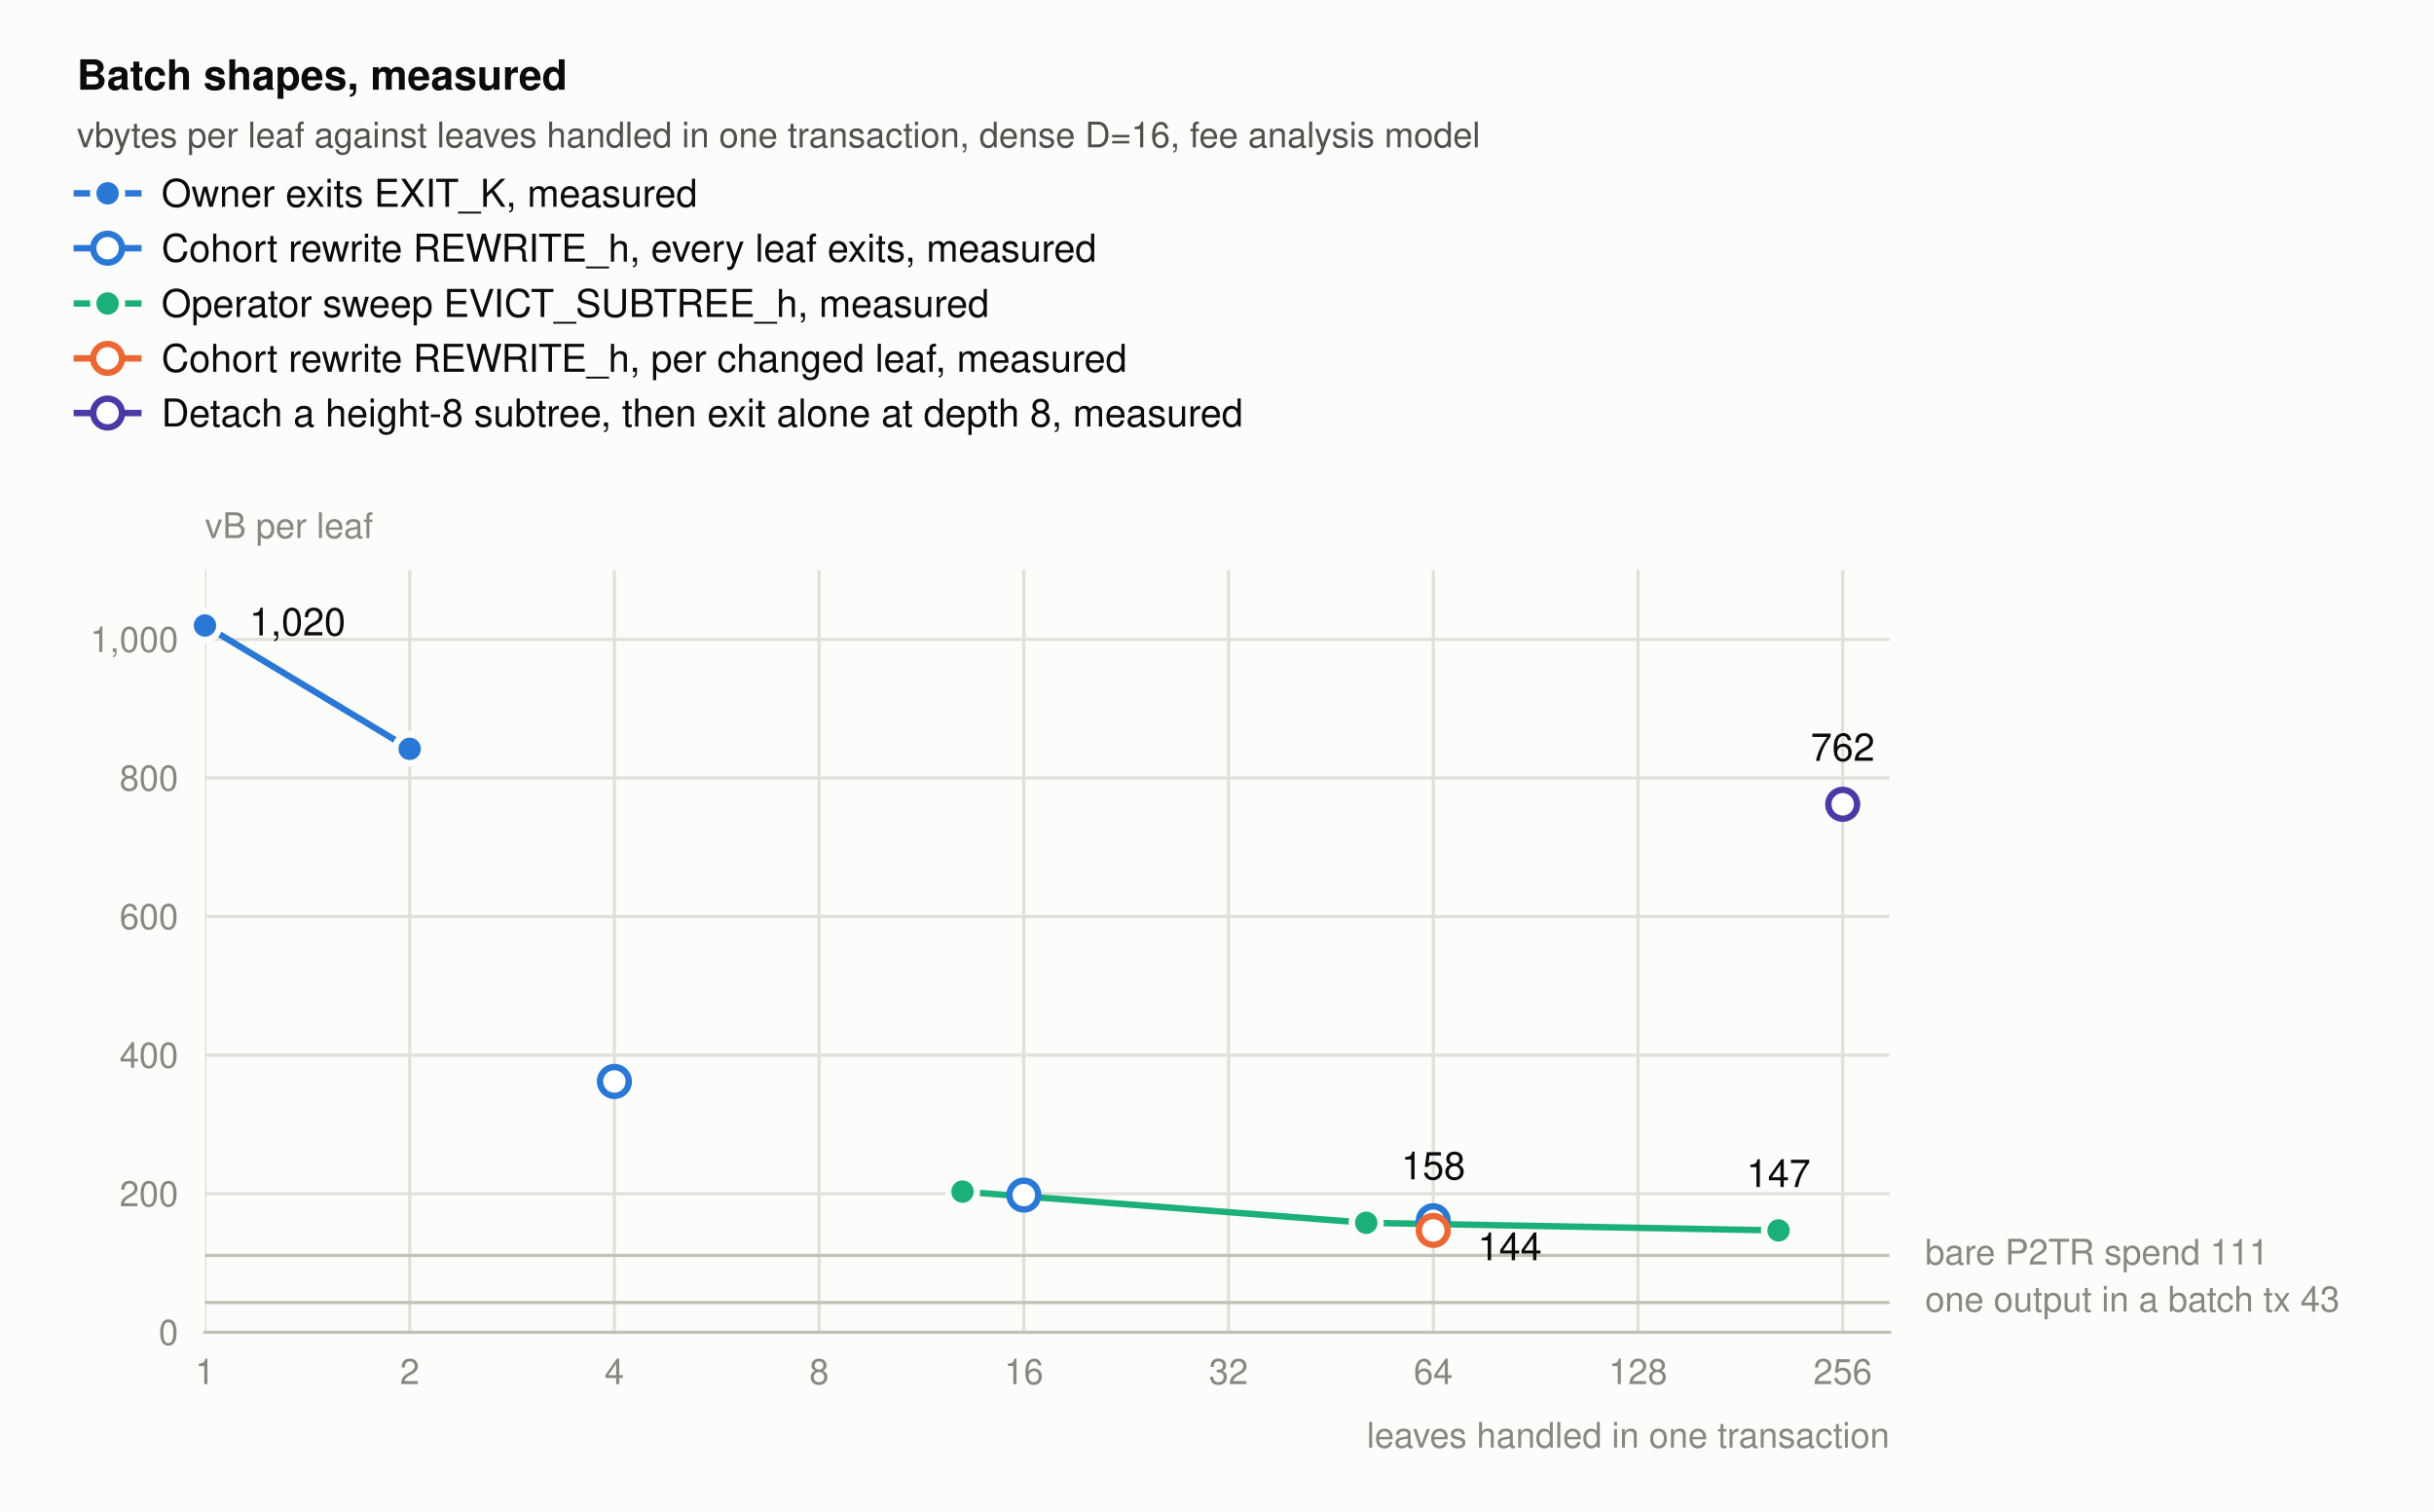
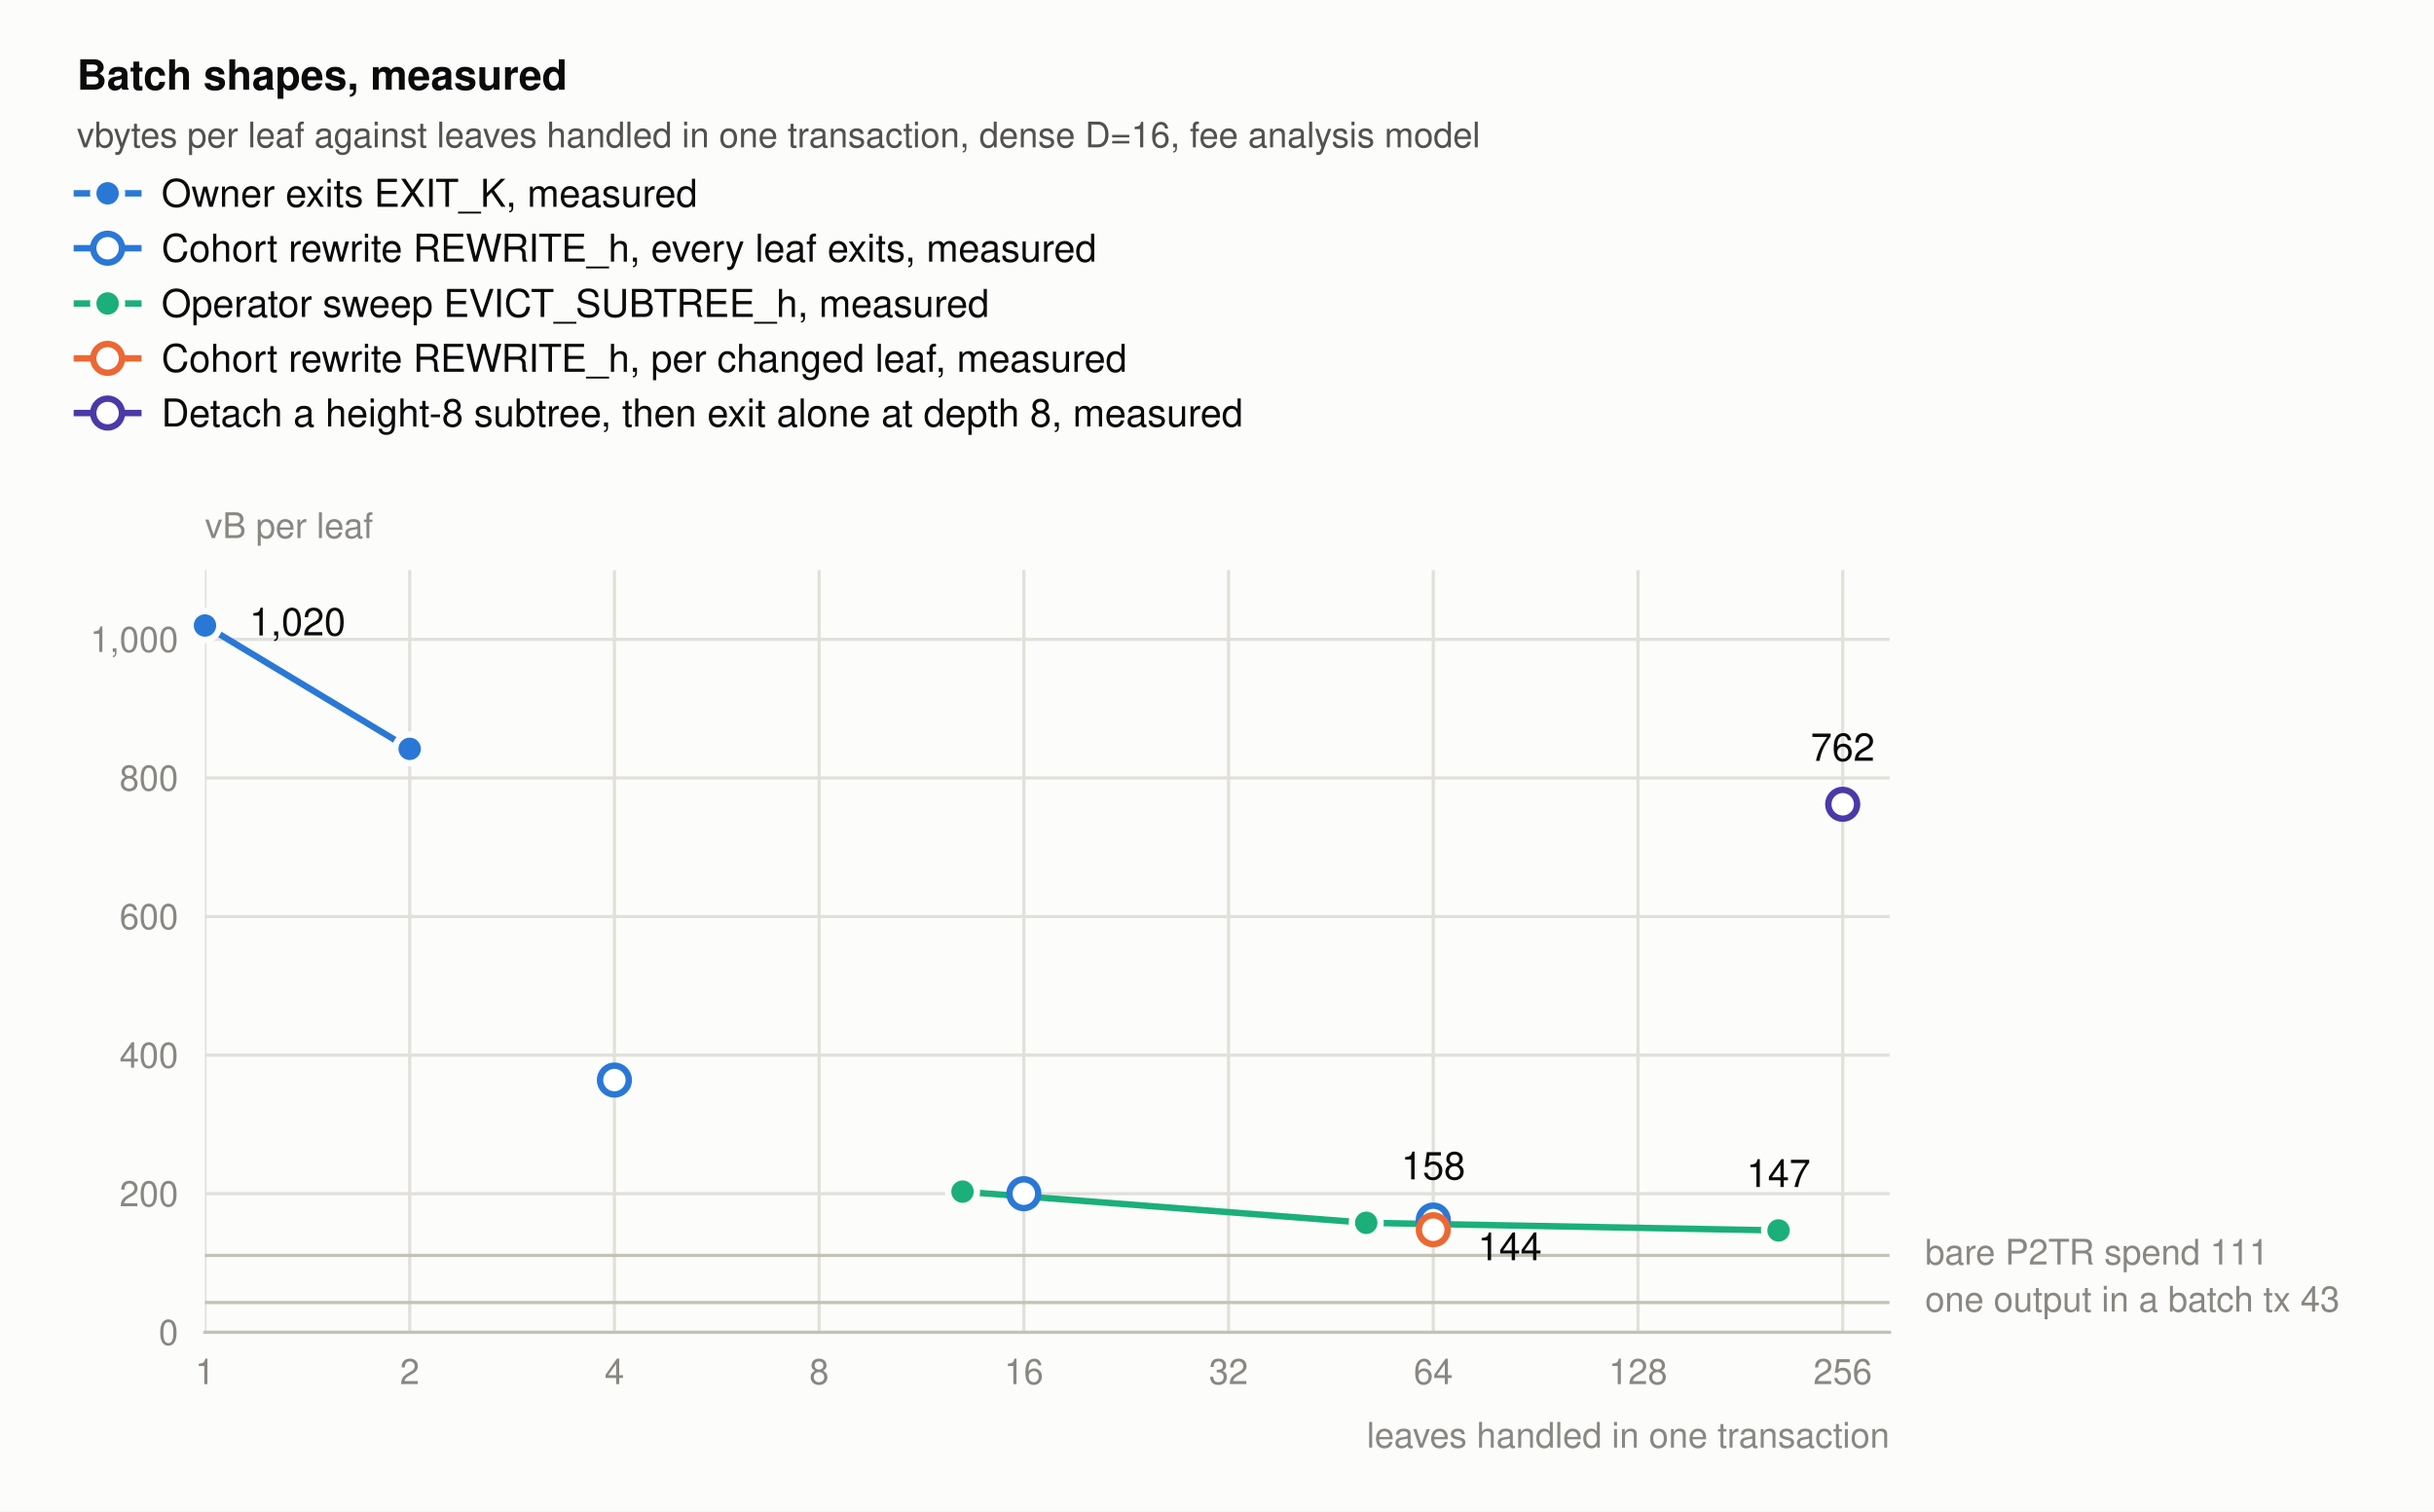
<svg xmlns="http://www.w3.org/2000/svg" xmlns:xlink="http://www.w3.org/1999/xlink" width="547.2pt" height="339.84pt" viewBox="0 0 547.2 339.84" version="1.1">
  <defs>
    <style type="text/css">*{stroke-linejoin: round; stroke-linecap: butt}</style>
  </defs>
  <g id="figure_1">
    <g id="patch_1">
      <path d="M 0 339.84  L 547.2 339.84  L 547.2 0  L 0 0  z " style="fill: #fcfcfb" />
    </g>
    <g id="axes_1">
      <g id="patch_2">
        <path d="M 46.08 299.52  L 424.8 299.52  L 424.8 128.16  L 46.08 128.16  z " style="fill: #fcfcfb" />
      </g>
      <g id="matplotlib.axis_1">
        <g id="xtick_1">
          <g id="line2d_1">
            <path d="M 46.08 299.52  L 46.08 128.16  " clip-path="url(#pfe6370a2b9)" style="fill: none; stroke: #e1e0d9; stroke-width: 0.72; stroke-linecap: square" />
          </g>
          <g id="line2d_2" />
          <g id="text_1">
            <text style="font-size: 7.92px; font-family: 'Helvetica Neue', 'Helvetica', 'Arial', 'DejaVu Sans', sans-serif; text-anchor: middle; fill: #898781" x="46.08" y="311.175" transform="rotate(-0 46.08 311.1754)">1</text>
          </g>
        </g>
        <g id="xtick_2">
          <g id="line2d_3">
            <path d="M 92.104 299.52  L 92.104 128.16  " clip-path="url(#pfe6370a2b9)" style="fill: none; stroke: #e1e0d9; stroke-width: 0.72; stroke-linecap: square" />
          </g>
          <g id="line2d_4" />
          <g id="text_2">
            <text style="font-size: 7.92px; font-family: 'Helvetica Neue', 'Helvetica', 'Arial', 'DejaVu Sans', sans-serif; text-anchor: middle; fill: #898781" x="92.104" y="311.175" transform="rotate(-0 92.10362 311.1754)">2</text>
          </g>
        </g>
        <g id="xtick_3">
          <g id="line2d_5">
            <path d="M 138.127 299.52  L 138.127 128.16  " clip-path="url(#pfe6370a2b9)" style="fill: none; stroke: #e1e0d9; stroke-width: 0.72; stroke-linecap: square" />
          </g>
          <g id="line2d_6" />
          <g id="text_3">
            <text style="font-size: 7.92px; font-family: 'Helvetica Neue', 'Helvetica', 'Arial', 'DejaVu Sans', sans-serif; text-anchor: middle; fill: #898781" x="138.127" y="311.175" transform="rotate(-0 138.1272 311.1754)">4</text>
          </g>
        </g>
        <g id="xtick_4">
          <g id="line2d_7">
            <path d="M 184.151 299.52  L 184.151 128.16  " clip-path="url(#pfe6370a2b9)" style="fill: none; stroke: #e1e0d9; stroke-width: 0.72; stroke-linecap: square" />
          </g>
          <g id="line2d_8" />
          <g id="text_4">
            <text style="font-size: 7.92px; font-family: 'Helvetica Neue', 'Helvetica', 'Arial', 'DejaVu Sans', sans-serif; text-anchor: middle; fill: #898781" x="184.151" y="311.175" transform="rotate(-0 184.1509 311.1754)">8</text>
          </g>
        </g>
        <g id="xtick_5">
          <g id="line2d_9">
            <path d="M 230.174 299.52  L 230.174 128.16  " clip-path="url(#pfe6370a2b9)" style="fill: none; stroke: #e1e0d9; stroke-width: 0.72; stroke-linecap: square" />
          </g>
          <g id="line2d_10" />
          <g id="text_5">
            <text style="font-size: 7.92px; font-family: 'Helvetica Neue', 'Helvetica', 'Arial', 'DejaVu Sans', sans-serif; text-anchor: middle; fill: #898781" x="230.174" y="311.175" transform="rotate(-0 230.1745 311.1754)">16</text>
          </g>
        </g>
        <g id="xtick_6">
          <g id="line2d_11">
            <path d="M 276.198 299.52  L 276.198 128.16  " clip-path="url(#pfe6370a2b9)" style="fill: none; stroke: #e1e0d9; stroke-width: 0.72; stroke-linecap: square" />
          </g>
          <g id="line2d_12" />
          <g id="text_6">
            <text style="font-size: 7.92px; font-family: 'Helvetica Neue', 'Helvetica', 'Arial', 'DejaVu Sans', sans-serif; text-anchor: middle; fill: #898781" x="276.198" y="311.175" transform="rotate(-0 276.1981 311.1754)">32</text>
          </g>
        </g>
        <g id="xtick_7">
          <g id="line2d_13">
            <path d="M 322.222 299.52  L 322.222 128.16  " clip-path="url(#pfe6370a2b9)" style="fill: none; stroke: #e1e0d9; stroke-width: 0.72; stroke-linecap: square" />
          </g>
          <g id="line2d_14" />
          <g id="text_7">
            <text style="font-size: 7.92px; font-family: 'Helvetica Neue', 'Helvetica', 'Arial', 'DejaVu Sans', sans-serif; text-anchor: middle; fill: #898781" x="322.222" y="311.175" transform="rotate(-0 322.2217 311.1754)">64</text>
          </g>
        </g>
        <g id="xtick_8">
          <g id="line2d_15">
            <path d="M 368.245 299.52  L 368.245 128.16  " clip-path="url(#pfe6370a2b9)" style="fill: none; stroke: #e1e0d9; stroke-width: 0.72; stroke-linecap: square" />
          </g>
          <g id="line2d_16" />
          <g id="text_8">
            <text style="font-size: 7.92px; font-family: 'Helvetica Neue', 'Helvetica', 'Arial', 'DejaVu Sans', sans-serif; text-anchor: middle; fill: #898781" x="368.245" y="311.175" transform="rotate(-0 368.2453 311.1754)">128</text>
          </g>
        </g>
        <g id="xtick_9">
          <g id="line2d_17">
            <path d="M 414.269 299.52  L 414.269 128.16  " clip-path="url(#pfe6370a2b9)" style="fill: none; stroke: #e1e0d9; stroke-width: 0.72; stroke-linecap: square" />
          </g>
          <g id="line2d_18" />
          <g id="text_9">
            <text style="font-size: 7.92px; font-family: 'Helvetica Neue', 'Helvetica', 'Arial', 'DejaVu Sans', sans-serif; text-anchor: middle; fill: #898781" x="414.269" y="311.175" transform="rotate(-0 414.2689 311.1754)">256</text>
          </g>
        </g>
      </g>
      <g id="matplotlib.axis_2">
        <g id="ytick_1">
          <g id="line2d_19">
            <path d="M 46.08 299.52  L 424.8 299.52  " clip-path="url(#pfe6370a2b9)" style="fill: none; stroke: #e1e0d9; stroke-width: 0.72; stroke-linecap: square" />
          </g>
          <g id="line2d_20" />
          <g id="text_10">
            <text style="font-size: 7.92px; font-family: 'Helvetica Neue', 'Helvetica', 'Arial', 'DejaVu Sans', sans-serif; text-anchor: end; fill: #898781" x="40.08" y="302.348" transform="rotate(-0 40.08 302.3477)">0</text>
          </g>
        </g>
        <g id="ytick_2">
          <g id="line2d_21">
            <path d="M 46.08 268.364  L 424.8 268.364  " clip-path="url(#pfe6370a2b9)" style="fill: none; stroke: #e1e0d9; stroke-width: 0.72; stroke-linecap: square" />
          </g>
          <g id="line2d_22" />
          <g id="text_11">
            <text style="font-size: 7.92px; font-family: 'Helvetica Neue', 'Helvetica', 'Arial', 'DejaVu Sans', sans-serif; text-anchor: end; fill: #898781" x="40.08" y="271.191" transform="rotate(-0 40.08 271.1913)">200</text>
          </g>
        </g>
        <g id="ytick_3">
          <g id="line2d_23">
            <path d="M 46.08 237.207  L 424.8 237.207  " clip-path="url(#pfe6370a2b9)" style="fill: none; stroke: #e1e0d9; stroke-width: 0.72; stroke-linecap: square" />
          </g>
          <g id="line2d_24" />
          <g id="text_12">
            <text style="font-size: 7.92px; font-family: 'Helvetica Neue', 'Helvetica', 'Arial', 'DejaVu Sans', sans-serif; text-anchor: end; fill: #898781" x="40.08" y="240.035" transform="rotate(-0 40.08 240.035)">400</text>
          </g>
        </g>
        <g id="ytick_4">
          <g id="line2d_25">
            <path d="M 46.08 206.051  L 424.8 206.051  " clip-path="url(#pfe6370a2b9)" style="fill: none; stroke: #e1e0d9; stroke-width: 0.72; stroke-linecap: square" />
          </g>
          <g id="line2d_26" />
          <g id="text_13">
            <text style="font-size: 7.92px; font-family: 'Helvetica Neue', 'Helvetica', 'Arial', 'DejaVu Sans', sans-serif; text-anchor: end; fill: #898781" x="40.08" y="208.879" transform="rotate(-0 40.08 208.8786)">600</text>
          </g>
        </g>
        <g id="ytick_5">
          <g id="line2d_27">
            <path d="M 46.08 174.895  L 424.8 174.895  " clip-path="url(#pfe6370a2b9)" style="fill: none; stroke: #e1e0d9; stroke-width: 0.72; stroke-linecap: square" />
          </g>
          <g id="line2d_28" />
          <g id="text_14">
            <text style="font-size: 7.92px; font-family: 'Helvetica Neue', 'Helvetica', 'Arial', 'DejaVu Sans', sans-serif; text-anchor: end; fill: #898781" x="40.08" y="177.722" transform="rotate(-0 40.08 177.7222)">800</text>
          </g>
        </g>
        <g id="ytick_6">
          <g id="line2d_29">
            <path d="M 46.08 143.738  L 424.8 143.738  " clip-path="url(#pfe6370a2b9)" style="fill: none; stroke: #e1e0d9; stroke-width: 0.72; stroke-linecap: square" />
          </g>
          <g id="line2d_30" />
          <g id="text_15">
            <text style="font-size: 7.92px; font-family: 'Helvetica Neue', 'Helvetica', 'Arial', 'DejaVu Sans', sans-serif; text-anchor: end; fill: #898781" x="40.08" y="146.566" transform="rotate(-0 40.08 146.5659)">1,000</text>
          </g>
        </g>
      </g>
      <g id="line2d_31">
        <path d="M 46.08 282.228  L 424.8 282.228  " clip-path="url(#pfe6370a2b9)" style="fill: none; stroke: #c3c2b7; stroke-width: 0.72; stroke-linecap: square" />
      </g>
      <g id="line2d_32">
        <path d="M 46.08 292.821  L 424.8 292.821  " clip-path="url(#pfe6370a2b9)" style="fill: none; stroke: #c3c2b7; stroke-width: 0.72; stroke-linecap: square" />
      </g>
      <g id="patch_3">
        <path d="M 46.08 299.52  L 424.8 299.52  " style="fill: none; stroke: #c3c2b7; stroke-width: 0.72; stroke-linejoin: miter; stroke-linecap: square" />
      </g>
      <g id="text_16">
        <text style="font-size: 7.92px; font-family: 'Helvetica Neue', 'Helvetica', 'Arial', 'DejaVu Sans', sans-serif; text-anchor: start; fill: #898781" x="432.8" y="284.276" transform="rotate(-0 432.8 284.2757)">bare P2TR spend 111</text>
      </g>
      <g id="text_17">
        <text style="font-size: 7.92px; font-family: 'Helvetica Neue', 'Helvetica', 'Arial', 'DejaVu Sans', sans-serif; text-anchor: start; fill: #898781" x="432.8" y="294.869" transform="rotate(-0 432.8 294.8688)">one output in a batch tx 43</text>
      </g>
      <g id="line2d_33">
        <path d="M 216.388 267.896  L 307.146 274.906  L 399.841 276.62  " clip-path="url(#pfe6370a2b9)" style="fill: none; stroke: #1baf7a; stroke-width: 1.44; stroke-linecap: round" />
      </g>
      <g id="line2d_34">
        <path d="M 46.08 140.623  L 92.104 168.352  " clip-path="url(#pfe6370a2b9)" style="fill: none; stroke: #2a78d6; stroke-width: 1.44; stroke-linecap: round" />
      </g>
      <g id="text_18">
        <text style="font-size: 8.64px; font-family: 'Helvetica Neue', 'Helvetica', 'Arial', 'DejaVu Sans', sans-serif; text-anchor: start; fill: #0b0b0b" x="56.08" y="142.856" transform="rotate(-0 56.08 142.8561)">1,020</text>
      </g>
      <g id="text_19">
        <text style="font-size: 8.64px; font-family: 'Helvetica Neue', 'Helvetica', 'Arial', 'DejaVu Sans', sans-serif; text-anchor: middle; fill: #0b0b0b" x="322.222" y="265.14" transform="rotate(-0 322.2217 265.14)">158</text>
      </g>
      <g id="text_20">
        <text style="font-size: 8.64px; font-family: 'Helvetica Neue', 'Helvetica', 'Arial', 'DejaVu Sans', sans-serif; text-anchor: start; fill: #0b0b0b" x="332.222" y="283.321" transform="rotate(-0 332.2217 283.321)">144</text>
      </g>
      <g id="text_21">
        <text style="font-size: 8.64px; font-family: 'Helvetica Neue', 'Helvetica', 'Arial', 'DejaVu Sans', sans-serif; text-anchor: middle; fill: #0b0b0b" x="414.269" y="171.048" transform="rotate(-0 414.2689 171.0478)">762</text>
      </g>
      <g id="text_22">
        <text style="font-size: 8.64px; font-family: 'Helvetica Neue', 'Helvetica', 'Arial', 'DejaVu Sans', sans-serif; text-anchor: middle; fill: #0b0b0b" x="399.841" y="266.854" transform="rotate(-0 399.8406 266.8536)">147</text>
      </g>
      <g id="line2d_35">
        <defs>
          <path id="m87397ed6df" d="M 0 3.24  C 0.859 3.24 1.683 2.899 2.291 2.291  C 2.899 1.683 3.24 0.859 3.24 0  C 3.24 -0.859 2.899 -1.683 2.291 -2.291  C 1.683 -2.899 0.859 -3.24 0 -3.24  C -0.859 -3.24 -1.683 -2.899 -2.291 -2.291  C -2.899 -1.683 -3.24 -0.859 -3.24 0  C -3.24 0.859 -2.899 1.683 -2.291 2.291  C -1.683 2.899 -0.859 3.24 0 3.24  z " style="stroke: #fcfcfb; stroke-width: 1.44" />
        </defs>
        <g>
          <use xlink:href="#m87397ed6df" x="216.388" y="267.896" style="fill: #1baf7a; stroke: #fcfcfb; stroke-width: 1.44" />
          <use xlink:href="#m87397ed6df" x="307.146" y="274.906" style="fill: #1baf7a; stroke: #fcfcfb; stroke-width: 1.44" />
          <use xlink:href="#m87397ed6df" x="399.841" y="276.62" style="fill: #1baf7a; stroke: #fcfcfb; stroke-width: 1.44" />
        </g>
      </g>
      <g id="line2d_36">
        <defs>
          <path id="mdf79b5d5d5" d="M 0 3.24  C 0.859 3.24 1.683 2.899 2.291 2.291  C 2.899 1.683 3.24 0.859 3.24 0  C 3.24 -0.859 2.899 -1.683 2.291 -2.291  C 1.683 -2.899 0.859 -3.24 0 -3.24  C -0.859 -3.24 -1.683 -2.899 -2.291 -2.291  C -2.899 -1.683 -3.24 -0.859 -3.24 0  C -3.24 0.859 -2.899 1.683 -2.291 2.291  C -1.683 2.899 -0.859 3.24 0 3.24  z " style="stroke: #2a78d6; stroke-width: 1.44" />
        </defs>
        <g>
-           <use xlink:href="#mdf79b5d5d5" x="138.127" y="243.127" style="fill: #ffffff; stroke: #2a78d6; stroke-width: 1.44" />
-           <use xlink:href="#mdf79b5d5d5" x="230.174" y="268.675" style="fill: #ffffff; stroke: #2a78d6; stroke-width: 1.44" />
-           <use xlink:href="#mdf79b5d5d5" x="322.222" y="274.439" style="fill: #ffffff; stroke: #2a78d6; stroke-width: 1.44" />
+           <use xlink:href="#mdf79b5d5d5" x="138.127" y="242.815" style="fill: #ffffff; stroke: #2a78d6; stroke-width: 1.44" />
+           <use xlink:href="#mdf79b5d5d5" x="230.174" y="268.364" style="fill: #ffffff; stroke: #2a78d6; stroke-width: 1.44" />
+           <use xlink:href="#mdf79b5d5d5" x="322.222" y="274.283" style="fill: #ffffff; stroke: #2a78d6; stroke-width: 1.44" />
        </g>
      </g>
      <g id="line2d_37">
        <defs>
          <path id="m91e511d111" d="M 0 3.24  C 0.859 3.24 1.683 2.899 2.291 2.291  C 2.899 1.683 3.24 0.859 3.24 0  C 3.24 -0.859 2.899 -1.683 2.291 -2.291  C 1.683 -2.899 0.859 -3.24 0 -3.24  C -0.859 -3.24 -1.683 -2.899 -2.291 -2.291  C -2.899 -1.683 -3.24 -0.859 -3.24 0  C -3.24 0.859 -2.899 1.683 -2.291 2.291  C -1.683 2.899 -0.859 3.24 0 3.24  z " style="stroke: #fcfcfb; stroke-width: 1.44" />
        </defs>
        <g>
          <use xlink:href="#m91e511d111" x="46.08" y="140.623" style="fill: #2a78d6; stroke: #fcfcfb; stroke-width: 1.44" />
          <use xlink:href="#m91e511d111" x="92.104" y="168.352" style="fill: #2a78d6; stroke: #fcfcfb; stroke-width: 1.44" />
        </g>
      </g>
      <g id="line2d_38">
        <defs>
          <path id="m01dc74fd02" d="M 0 3.24  C 0.859 3.24 1.683 2.899 2.291 2.291  C 2.899 1.683 3.24 0.859 3.24 0  C 3.24 -0.859 2.899 -1.683 2.291 -2.291  C 1.683 -2.899 0.859 -3.24 0 -3.24  C -0.859 -3.24 -1.683 -2.899 -2.291 -2.291  C -2.899 -1.683 -3.24 -0.859 -3.24 0  C -3.24 0.859 -2.899 1.683 -2.291 2.291  C -1.683 2.899 -0.859 3.24 0 3.24  z " style="stroke: #eb6834; stroke-width: 1.44" />
        </defs>
        <g>
-           <use xlink:href="#m01dc74fd02" x="322.222" y="276.62" style="fill: #ffffff; stroke: #eb6834; stroke-width: 1.44" />
+           <use xlink:href="#m01dc74fd02" x="322.222" y="276.464" style="fill: #ffffff; stroke: #eb6834; stroke-width: 1.44" />
        </g>
      </g>
      <g id="line2d_39">
        <defs>
          <path id="me995862ea1" d="M 0 3.24  C 0.859 3.24 1.683 2.899 2.291 2.291  C 2.899 1.683 3.24 0.859 3.24 0  C 3.24 -0.859 2.899 -1.683 2.291 -2.291  C 1.683 -2.899 0.859 -3.24 0 -3.24  C -0.859 -3.24 -1.683 -2.899 -2.291 -2.291  C -2.899 -1.683 -3.24 -0.859 -3.24 0  C -3.24 0.859 -2.899 1.683 -2.291 2.291  C -1.683 2.899 -0.859 3.24 0 3.24  z " style="stroke: #4a3aa7; stroke-width: 1.44" />
        </defs>
        <g>
          <use xlink:href="#me995862ea1" x="414.269" y="180.814" style="fill: #ffffff; stroke: #4a3aa7; stroke-width: 1.44" />
        </g>
      </g>
    </g>
    <g id="text_23">
      <text style="font-weight: 600; font-size: 9.36px; font-family: 'Helvetica Neue', 'Helvetica', 'Arial', 'DejaVu Sans', sans-serif; text-anchor: start; fill: #0b0b0b" x="17.28" y="20.16" transform="rotate(-0 17.28 20.16)">Batch shapes, measured</text>
    </g>
    <g id="text_24">
      <text style="font-size: 7.92px; font-family: 'Helvetica Neue', 'Helvetica', 'Arial', 'DejaVu Sans', sans-serif; text-anchor: start; fill: #52514e" x="17.28" y="33.12" transform="rotate(-0 17.28 33.12)">vbytes per leaf against leaves handled in one transaction, dense D=16, fee analysis model</text>
    </g>
    <g id="text_25">
      <text style="font-size: 7.92px; font-family: 'Helvetica Neue', 'Helvetica', 'Arial', 'DejaVu Sans', sans-serif; text-anchor: end; fill: #898781" x="424.8" y="325.44" transform="rotate(-0 424.8 325.44)">leaves handled in one transaction</text>
    </g>
    <g id="text_26">
      <text style="font-size: 7.92px; font-family: 'Helvetica Neue', 'Helvetica', 'Arial', 'DejaVu Sans', sans-serif; text-anchor: start; fill: #898781" x="46.08" y="120.96" transform="rotate(-0 46.08 120.96)">vB per leaf</text>
    </g>
    <g id="legend_1">
      <g id="line2d_40">
        <path d="M 17.28 43.465  L 24.192 43.465  L 31.104 43.465  " style="fill: none; stroke: #2a78d6; stroke-width: 1.44; stroke-linecap: square" />
        <g>
          <use xlink:href="#m91e511d111" x="24.192" y="43.465" style="fill: #2a78d6; stroke: #fcfcfb; stroke-width: 1.44" />
        </g>
      </g>
      <g id="text_27">
        <text style="font-size: 8.64px; font-family: 'Helvetica Neue', 'Helvetica', 'Arial', 'DejaVu Sans', sans-serif; text-anchor: start; fill: #0b0b0b" x="36.288" y="46.489" transform="rotate(-0 36.288 46.4895)">Owner exits EXIT_K, measured</text>
      </g>
      <g id="line2d_41">
        <path d="M 17.28 55.803  L 24.192 55.803  L 31.104 55.803  " style="fill: none; stroke: #2a78d6; stroke-width: 1.44; stroke-linecap: square" />
        <g>
          <use xlink:href="#mdf79b5d5d5" x="24.192" y="55.803" style="fill: #ffffff; stroke: #2a78d6; stroke-width: 1.44" />
        </g>
      </g>
      <g id="text_28">
        <text style="font-size: 8.64px; font-family: 'Helvetica Neue', 'Helvetica', 'Arial', 'DejaVu Sans', sans-serif; text-anchor: start; fill: #0b0b0b" x="36.288" y="58.827" transform="rotate(-0 36.288 58.82715)">Cohort rewrite REWRITE_h, every leaf exits, measured</text>
      </g>
      <g id="line2d_42">
        <path d="M 17.28 68.227  L 24.192 68.227  L 31.104 68.227  " style="fill: none; stroke: #1baf7a; stroke-width: 1.44; stroke-linecap: square" />
        <g>
          <use xlink:href="#m87397ed6df" x="24.192" y="68.227" style="fill: #1baf7a; stroke: #fcfcfb; stroke-width: 1.44" />
        </g>
      </g>
      <g id="text_29">
        <text style="font-size: 8.64px; font-family: 'Helvetica Neue', 'Helvetica', 'Arial', 'DejaVu Sans', sans-serif; text-anchor: start; fill: #0b0b0b" x="36.288" y="71.251" transform="rotate(-0 36.288 71.2512)">Operator sweep EVICT_SUBTREE_h, measured</text>
      </g>
      <g id="line2d_43">
        <path d="M 17.28 80.565  L 24.192 80.565  L 31.104 80.565  " style="fill: none; stroke: #eb6834; stroke-width: 1.44; stroke-linecap: square" />
        <g>
          <use xlink:href="#m01dc74fd02" x="24.192" y="80.565" style="fill: #ffffff; stroke: #eb6834; stroke-width: 1.44" />
        </g>
      </g>
      <g id="text_30">
        <text style="font-size: 8.64px; font-family: 'Helvetica Neue', 'Helvetica', 'Arial', 'DejaVu Sans', sans-serif; text-anchor: start; fill: #0b0b0b" x="36.288" y="83.589" transform="rotate(-0 36.288 83.58885)">Cohort rewrite REWRITE_h, per changed leaf, measured</text>
      </g>
      <g id="line2d_44">
        <path d="M 17.28 92.861  L 24.192 92.861  L 31.104 92.861  " style="fill: none; stroke: #4a3aa7; stroke-width: 1.44; stroke-linecap: square" />
        <g>
          <use xlink:href="#me995862ea1" x="24.192" y="92.861" style="fill: #ffffff; stroke: #4a3aa7; stroke-width: 1.44" />
        </g>
      </g>
      <g id="text_31">
        <text style="font-size: 8.64px; font-family: 'Helvetica Neue', 'Helvetica', 'Arial', 'DejaVu Sans', sans-serif; text-anchor: start; fill: #0b0b0b" x="36.288" y="95.885" transform="rotate(-0 36.288 95.88465)">Detach a height-8 subtree, then exit alone at depth 8, measured</text>
      </g>
    </g>
  </g>
  <defs>
    <clipPath id="pfe6370a2b9">
      <rect x="46.08" y="128.16" width="378.72" height="171.36" />
    </clipPath>
  </defs>
</svg>
